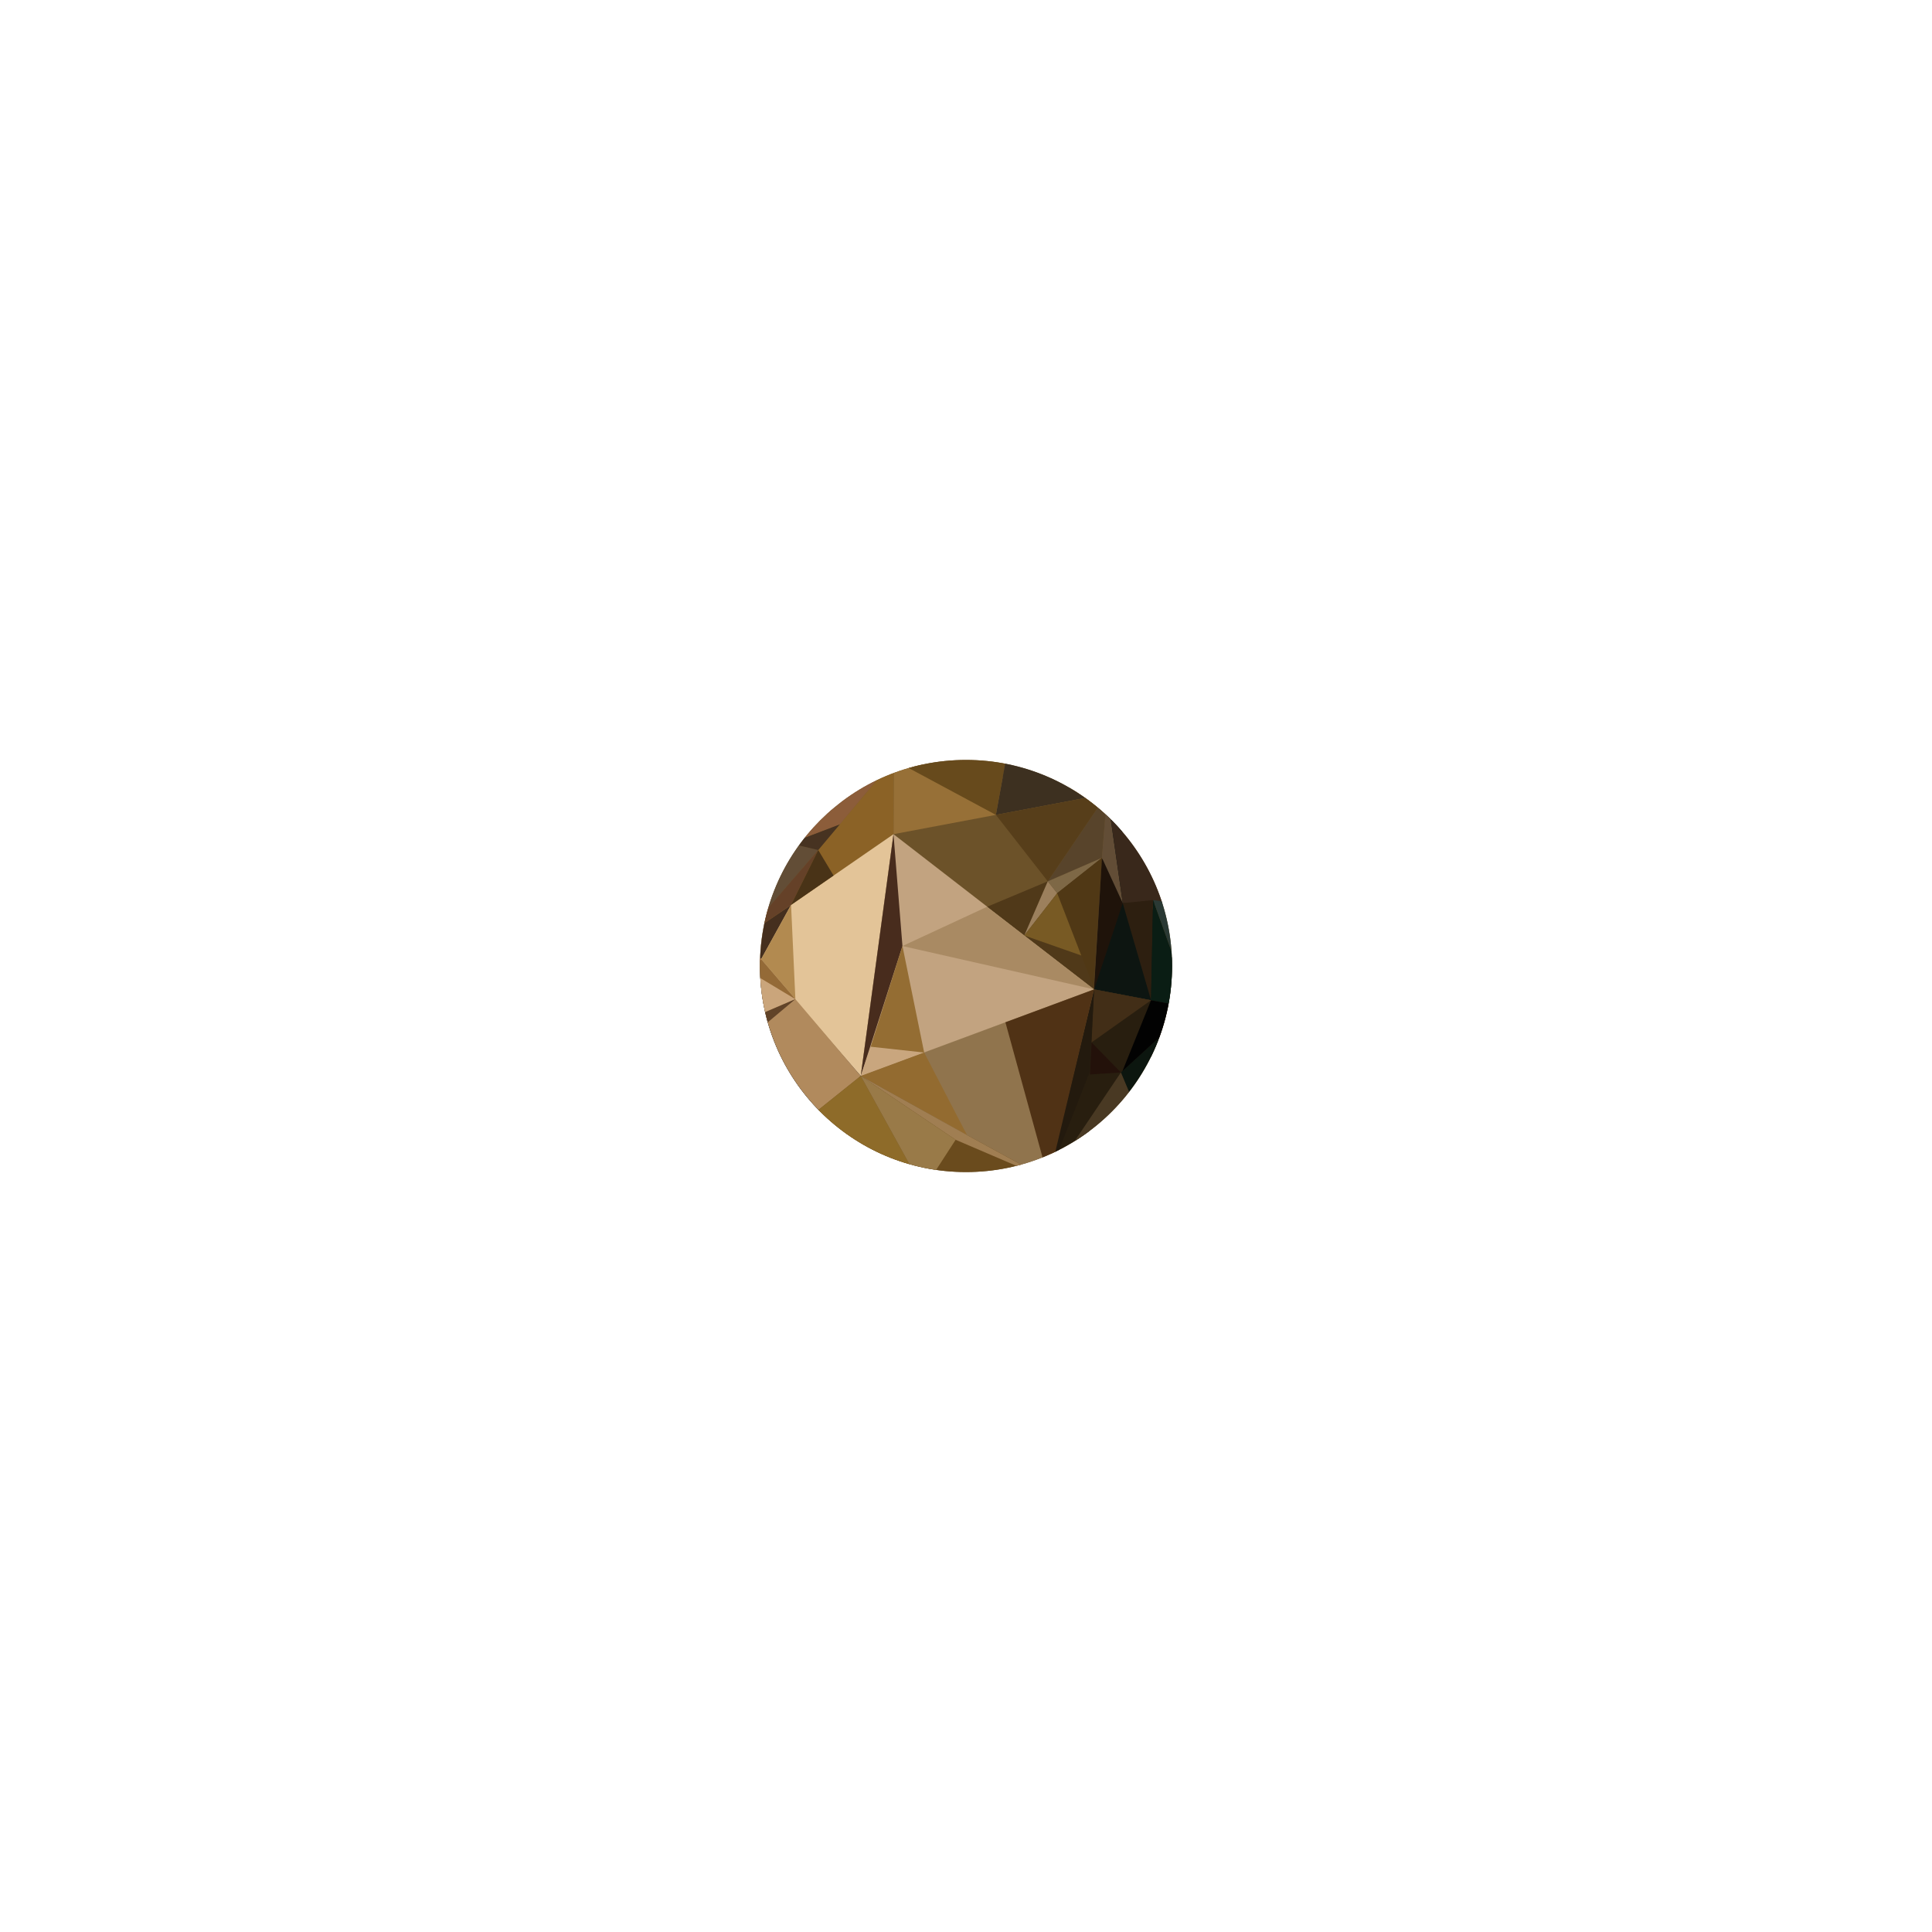
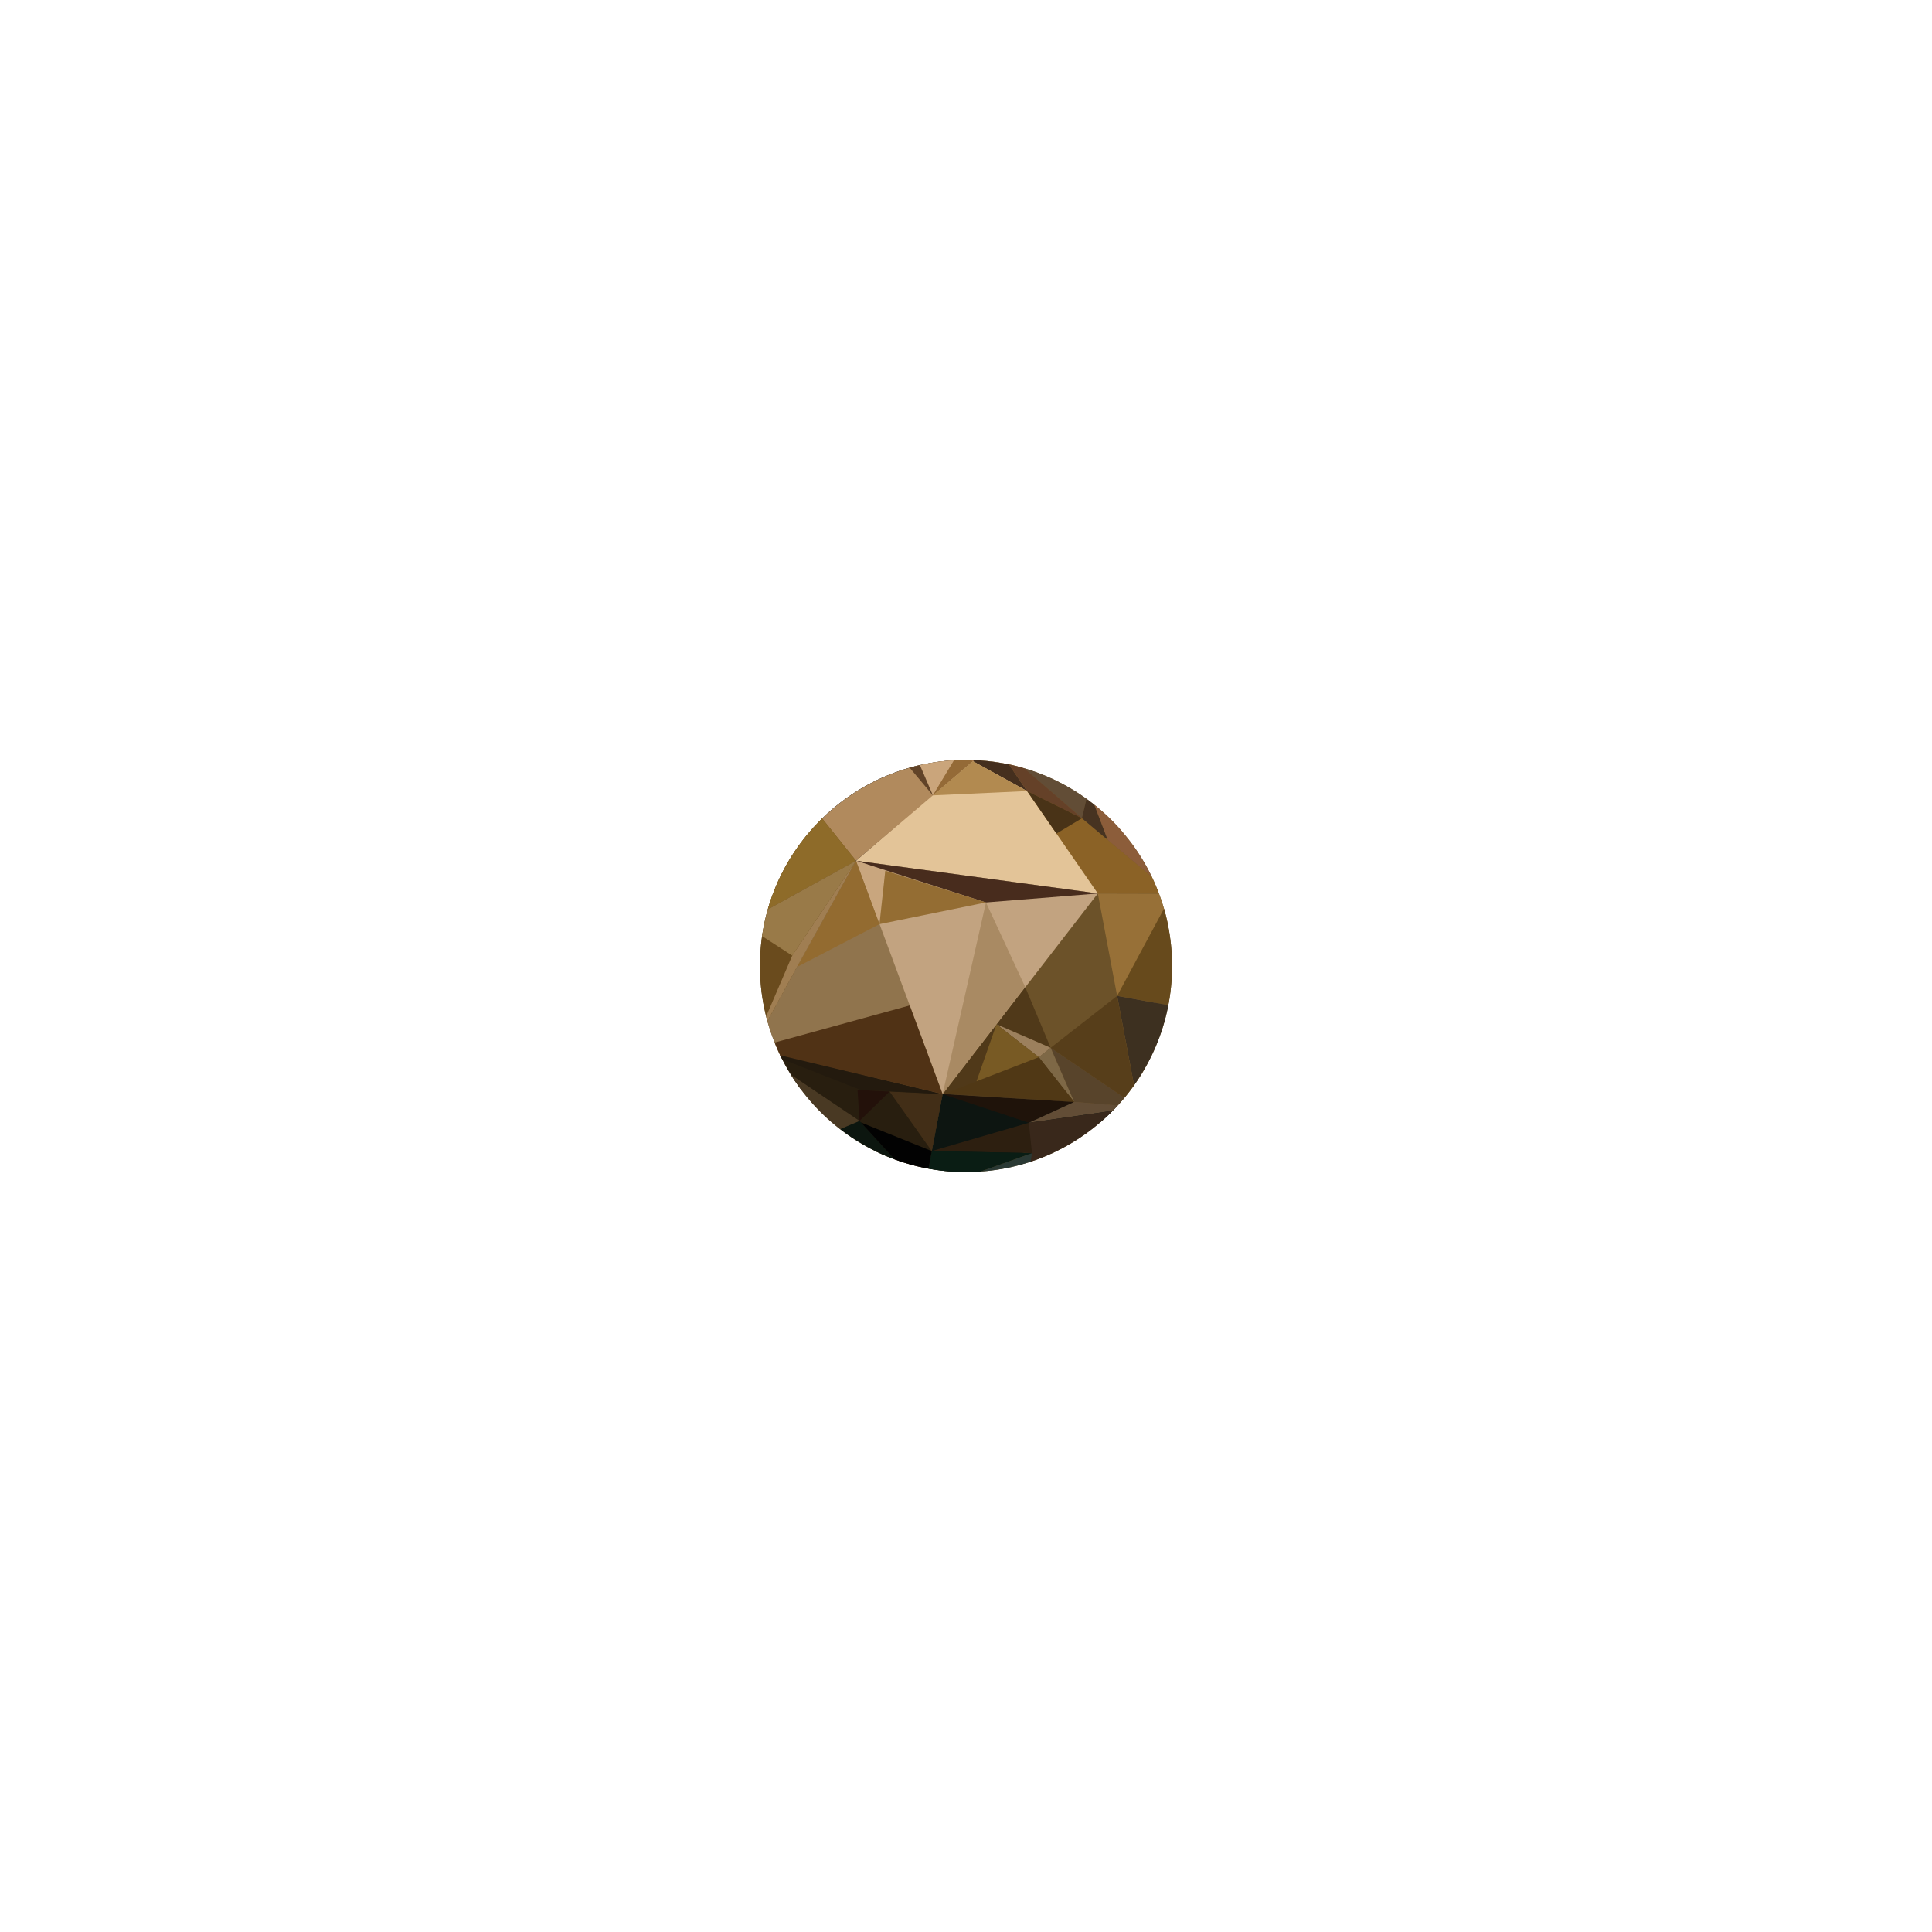
<svg xmlns="http://www.w3.org/2000/svg" xmlns:xlink="http://www.w3.org/1999/xlink" version="1.1" id="Layer_1" x="0px" y="0px" width="1500px" height="1500px" viewBox="0 0 1500 1500" enable-background="new 0 0 1500 1500" xml:space="preserve">
  <g id="Mercury">
    <defs>
      <circle id="SVGID_1_" cx="750" cy="750" r="159.975" />
    </defs>
    <clipPath id="SVGID_2_">
      <use xlink:href="#SVGID_1_" overflow="visible" />
    </clipPath>
    <circle clip-path="url(#SVGID_2_)" fill="#6C5229" cx="750" cy="750" r="159.975" />
-     <path clip-path="url(#SVGID_2_)" fill="#47452B" d="M859.403,616.136" />
-     <path clip-path="url(#SVGID_2_)" fill="#26322C" d="M669.155,835.095" />
-     <path clip-path="url(#SVGID_2_)" fill="#0B132D" d="M668.645,655.305" />
+     <path clip-path="url(#SVGID_2_)" fill="#47452B" d="M883.864,859.403" />
+     <path clip-path="url(#SVGID_2_)" fill="#26322C" d="M664.905,669.154" />
+     <path clip-path="url(#SVGID_2_)" fill="#0B132D" d="M844.695,668.645" />
    <g clip-path="url(#SVGID_2_)">
      <g>
-         <path fill="#0B132D" d="M623.761,758.903c0.858,0,2.002-1.303,0.696-1.303C623.6,757.601,622.455,758.903,623.761,758.903     L623.761,758.903z" />
+         <path fill="#0B132D" d="M741.4,624.76c0.858,0,2.002-1.303,0.696-1.303C741.238,623.458,740.094,624.76,741.4,624.76     L741.4,624.76z" />
      </g>
    </g>
-     <polygon clip-path="url(#SVGID_2_)" fill="#0D1321" points="669.155,835.095 618.545,875.658 577.542,729.385  " />
-     <polygon clip-path="url(#SVGID_2_)" fill="#90744D" points="849.462,768.159 814.177,915.894 750.782,881.257 668.361,834.969  " />
-     <polygon clip-path="url(#SVGID_2_)" fill="#281E0F" points="925.25,782.438 893.674,776.577 849.462,768.159 814.177,915.894  " />
-     <polygon clip-path="url(#SVGID_2_)" fill="#6C5229" points="849.462,768.159 693.703,647.647 773.2,632.668 859.563,616.347  " />
-     <path clip-path="url(#SVGID_2_)" fill="#26322C" d="M668.286,835.397" />
-     <polygon clip-path="url(#SVGID_2_)" fill="#C2A380" points="693.703,647.647 849.462,768.159 668.286,835.397  " />
-     <polygon clip-path="url(#SVGID_2_)" fill="#977037" points="859.563,616.347 693.844,590.025 693.703,647.647 773.2,632.668  " />
-     <polygon clip-path="url(#SVGID_2_)" fill="#0D1511" points="859.563,616.347 925.25,782.438 893.674,776.577 849.462,768.159  " />
-     <polygon clip-path="url(#SVGID_2_)" fill="#6A4B1D" points="814.177,915.894 715.703,923.998 616.439,876.408 667.059,835.856  " />
-     <path clip-path="url(#SVGID_2_)" fill="#0B132D" d="M667.778,655.596" />
-     <polygon clip-path="url(#SVGID_2_)" fill="#8B6226" points="693.844,590.025 693.703,647.647 576.674,729.688  " />
+     <polygon clip-path="url(#SVGID_2_)" fill="#0D1321" points="664.905,669.154 624.342,618.545 770.615,577.542  " />
+     <polygon clip-path="url(#SVGID_2_)" fill="#90744D" points="731.841,849.461 584.106,814.177 618.743,750.781 665.031,668.36  " />
+     <polygon clip-path="url(#SVGID_2_)" fill="#281E0F" points="717.562,925.25 723.423,893.674 731.841,849.461 584.106,814.177  " />
+     <polygon clip-path="url(#SVGID_2_)" fill="#6C5229" points="731.841,849.461 852.353,693.703 867.332,773.2 883.653,859.563  " />
+     <path clip-path="url(#SVGID_2_)" fill="#26322C" d="M664.603,668.285" />
+     <polygon clip-path="url(#SVGID_2_)" fill="#C2A380" points="852.353,693.703 731.841,849.461 664.603,668.285  " />
+     <polygon clip-path="url(#SVGID_2_)" fill="#977037" points="883.653,859.563 909.975,693.843 852.353,693.703 867.332,773.2  " />
+     <polygon clip-path="url(#SVGID_2_)" fill="#0D1511" points="883.653,859.563 717.562,925.25 723.423,893.674 731.841,849.461  " />
+     <polygon clip-path="url(#SVGID_2_)" fill="#6A4B1D" points="584.106,814.177 576.002,715.703 623.592,616.439 664.144,667.058  " />
+     <path clip-path="url(#SVGID_2_)" fill="#0B132D" d="M844.404,667.777" />
+     <polygon clip-path="url(#SVGID_2_)" fill="#8B6226" points="909.975,693.843 852.353,693.703 770.312,576.674  " />
    <g clip-path="url(#SVGID_2_)">
      <g>
-         <path fill="#0B132D" d="M622.907,759.209c0.857,0,2.002-1.303,0.696-1.303C622.746,757.907,621.601,759.209,622.907,759.209     L622.907,759.209z" />
+         <path fill="#0B132D" d="M741.094,623.906c0.857,0,2.002-1.303,0.696-1.303C740.933,622.604,739.788,623.906,741.094,623.906     L741.094,623.906z" />
      </g>
    </g>
-     <polygon clip-path="url(#SVGID_2_)" fill="#E3C498" points="693.703,647.647 668.286,835.397 576.674,729.688 614.181,702.569  " />
-     <polygon clip-path="url(#SVGID_2_)" fill="#B18A5D" points="668.286,835.397 617.667,875.948 576.674,729.688 617.535,775.716  " />
-     <polygon clip-path="url(#SVGID_2_)" fill="#674A1C" points="693.844,590.025 781.344,587.935 773.2,632.668  " />
-     <polygon clip-path="url(#SVGID_2_)" fill="#3D3020" points="781.344,587.935 859.563,616.347 773.2,632.668  " />
-     <polygon clip-path="url(#SVGID_2_)" fill="#8E6B29" points="716.93,923.539 668.286,835.397 617.553,876.022  " />
-     <polygon clip-path="url(#SVGID_2_)" fill="#482C1D" points="693.703,647.647 700.665,734.499 668.286,835.397  " />
-     <polygon clip-path="url(#SVGID_2_)" fill="#503919" points="855.547,666.002 813.491,684.26 766.341,704.021 849.462,768.159  " />
-     <polygon clip-path="url(#SVGID_2_)" fill="#58442B" points="859.563,616.347 855.547,666.002 813.491,684.26  " />
-     <polygon clip-path="url(#SVGID_2_)" fill="#573E1A" points="813.491,684.26 773.2,632.668 859.563,616.347  " />
-     <polygon clip-path="url(#SVGID_2_)" fill="#7E6846" points="813.491,684.26 820.796,693.481 855.547,666.002  " />
-     <polygon clip-path="url(#SVGID_2_)" fill="#503815" points="820.796,693.481 848.574,765.228 855.547,666.002  " />
-     <polygon clip-path="url(#SVGID_2_)" fill="#9C805D" points="820.796,693.481 795.238,726.319 813.491,684.26  " />
-     <polygon clip-path="url(#SVGID_2_)" fill="#785A24" points="820.796,693.481 795.238,726.319 839.504,741.838  " />
-     <polygon clip-path="url(#SVGID_2_)" fill="#1F130A" points="855.547,666.002 871.709,701.208 849.462,768.159  " />
-     <path clip-path="url(#SVGID_2_)" fill="#32311A" d="M859.478,615.392" />
-     <path clip-path="url(#SVGID_2_)" fill="#38371F" d="M859.563,616.347" />
-     <polygon clip-path="url(#SVGID_2_)" fill="#624D36" points="855.547,666.002 859.563,616.347 871.709,701.208  " />
-     <polygon clip-path="url(#SVGID_2_)" fill="#39281B" points="859.563,616.347 906.24,701.609 871.709,701.208  " />
-     <polygon clip-path="url(#SVGID_2_)" fill="#2A3934" points="925.25,782.438 907.521,700.703 895.264,698.771  " />
-     <polygon clip-path="url(#SVGID_2_)" fill="#2D1F10" points="871.709,701.208 895.264,698.771 893.674,776.577  " />
-     <polygon clip-path="url(#SVGID_2_)" fill="#0A1D14" points="893.674,776.577 925.25,782.438 895.264,698.771  " />
-     <polygon clip-path="url(#SVGID_2_)" fill="#0C160F" points="925.25,782.438 881.122,860.165 870.267,832.654  " />
-     <polygon clip-path="url(#SVGID_2_)" fill="#493923" points="814.177,915.894 881.69,859.72 870.267,832.654  " />
-     <polygon clip-path="url(#SVGID_2_)" fill="#452F1E" points="575.833,728.839 614.181,702.569 590.975,744.64  " />
-     <polygon clip-path="url(#SVGID_2_)" fill="#624D36" points="575.833,728.839 613.29,654.75 635.278,659.966  " />
-     <polygon clip-path="url(#SVGID_2_)" fill="#654128" points="635.278,659.966 614.181,702.569 575.833,728.839  " />
-     <polygon clip-path="url(#SVGID_2_)" fill="#473321" points="613.29,654.75 652.098,639.956 635.278,659.966  " />
-     <polygon clip-path="url(#SVGID_2_)" fill="#493317" points="635.278,659.966 647.18,679.779 614.181,702.569  " />
-     <polygon clip-path="url(#SVGID_2_)" fill="#B19C7F" points="575.833,728.839 572.646,752.348 584.565,755.849  " />
-     <polygon clip-path="url(#SVGID_2_)" fill="#A76533" points="590.975,744.64 584.565,755.849 575.833,728.839  " />
-     <polygon clip-path="url(#SVGID_2_)" fill="#8C5D3A" points="693.844,590.025 652.098,639.956 613.29,654.75  " />
-     <polygon clip-path="url(#SVGID_2_)" fill="#6C451B" points="584.565,755.849 583.425,790.368 572.646,752.348  " />
-     <polygon clip-path="url(#SVGID_2_)" fill="#EC9C54" points="617.553,876.022 583.425,790.368 595.288,794.373  " />
-     <polygon clip-path="url(#SVGID_2_)" fill="#CAA57B" points="584.565,755.849 617.535,775.716 583.425,790.368  " />
-     <polygon clip-path="url(#SVGID_2_)" fill="#614328" points="595.288,794.373 617.535,775.716 583.425,790.368  " />
-     <polygon clip-path="url(#SVGID_2_)" fill="#B28A50" points="614.181,702.569 617.535,775.716 590.975,744.64  " />
-     <polygon clip-path="url(#SVGID_2_)" fill="#946A37" points="590.975,744.64 584.565,755.849 617.535,775.716  " />
+     <polygon clip-path="url(#SVGID_2_)" fill="#E3C498" points="852.353,693.703 664.603,668.285 770.312,576.674 797.431,614.181  " />
+     <polygon clip-path="url(#SVGID_2_)" fill="#B18A5D" points="664.603,668.285 624.052,617.666 770.312,576.674 724.284,617.535  " />
+     <polygon clip-path="url(#SVGID_2_)" fill="#674A1C" points="909.975,693.843 912.065,781.343 867.332,773.2  " />
+     <polygon clip-path="url(#SVGID_2_)" fill="#3D3020" points="912.065,781.343 883.653,859.563 867.332,773.2  " />
+     <polygon clip-path="url(#SVGID_2_)" fill="#8E6B29" points="576.461,716.93 664.603,668.285 623.978,617.553  " />
+     <polygon clip-path="url(#SVGID_2_)" fill="#482C1D" points="852.353,693.703 765.501,700.664 664.603,668.285  " />
+     <polygon clip-path="url(#SVGID_2_)" fill="#503919" points="833.998,855.546 815.74,813.491 795.979,766.341 731.841,849.461  " />
+     <polygon clip-path="url(#SVGID_2_)" fill="#58442B" points="883.653,859.563 833.998,855.546 815.74,813.491  " />
+     <polygon clip-path="url(#SVGID_2_)" fill="#573E1A" points="815.74,813.491 867.332,773.2 883.653,859.563  " />
+     <polygon clip-path="url(#SVGID_2_)" fill="#7E6846" points="815.74,813.491 806.519,820.796 833.998,855.546  " />
+     <polygon clip-path="url(#SVGID_2_)" fill="#503815" points="806.519,820.796 734.772,848.574 833.998,855.546  " />
+     <polygon clip-path="url(#SVGID_2_)" fill="#9C805D" points="806.519,820.796 773.681,795.237 815.74,813.491  " />
+     <polygon clip-path="url(#SVGID_2_)" fill="#785A24" points="806.519,820.796 773.681,795.237 758.162,839.503  " />
+     <polygon clip-path="url(#SVGID_2_)" fill="#1F130A" points="833.998,855.546 798.792,871.709 731.841,849.461  " />
+     <path clip-path="url(#SVGID_2_)" fill="#32311A" d="M884.608,859.478" />
+     <path clip-path="url(#SVGID_2_)" fill="#38371F" d="M883.653,859.563" />
+     <polygon clip-path="url(#SVGID_2_)" fill="#624D36" points="833.998,855.546 883.653,859.563 798.792,871.709  " />
+     <polygon clip-path="url(#SVGID_2_)" fill="#39281B" points="883.653,859.563 798.391,906.24 798.792,871.709  " />
+     <polygon clip-path="url(#SVGID_2_)" fill="#2A3934" points="717.562,925.25 799.297,907.521 801.229,895.263  " />
+     <polygon clip-path="url(#SVGID_2_)" fill="#2D1F10" points="798.792,871.709 801.229,895.263 723.423,893.674  " />
+     <polygon clip-path="url(#SVGID_2_)" fill="#0A1D14" points="723.423,893.674 717.562,925.25 801.229,895.263  " />
+     <polygon clip-path="url(#SVGID_2_)" fill="#0C160F" points="717.562,925.25 639.835,881.121 667.346,870.266  " />
+     <polygon clip-path="url(#SVGID_2_)" fill="#493923" points="584.106,814.177 640.28,881.69 667.346,870.266  " />
+     <polygon clip-path="url(#SVGID_2_)" fill="#452F1E" points="771.161,575.832 797.431,614.181 755.36,590.974  " />
+     <polygon clip-path="url(#SVGID_2_)" fill="#624D36" points="771.161,575.832 845.25,613.289 840.034,635.278  " />
+     <polygon clip-path="url(#SVGID_2_)" fill="#654128" points="840.034,635.278 797.431,614.181 771.161,575.832  " />
+     <polygon clip-path="url(#SVGID_2_)" fill="#473321" points="845.25,613.289 860.044,652.097 840.034,635.278  " />
+     <polygon clip-path="url(#SVGID_2_)" fill="#493317" points="840.034,635.278 820.221,647.18 797.431,614.181  " />
+     <polygon clip-path="url(#SVGID_2_)" fill="#B19C7F" points="771.161,575.832 747.652,572.646 744.151,584.564  " />
+     <polygon clip-path="url(#SVGID_2_)" fill="#A76533" points="755.36,590.974 744.151,584.564 771.161,575.832  " />
+     <polygon clip-path="url(#SVGID_2_)" fill="#8C5D3A" points="909.975,693.843 860.044,652.097 845.25,613.289  " />
+     <polygon clip-path="url(#SVGID_2_)" fill="#6C451B" points="744.151,584.564 709.632,583.424 747.652,572.646  " />
+     <polygon clip-path="url(#SVGID_2_)" fill="#EC9C54" points="623.978,617.553 709.632,583.424 705.627,595.288  " />
+     <polygon clip-path="url(#SVGID_2_)" fill="#CAA57B" points="744.151,584.564 724.284,617.535 709.632,583.424  " />
+     <polygon clip-path="url(#SVGID_2_)" fill="#614328" points="705.627,595.288 724.284,617.535 709.632,583.424  " />
+     <polygon clip-path="url(#SVGID_2_)" fill="#B28A50" points="797.431,614.181 724.284,617.535 755.36,590.974  " />
+     <polygon clip-path="url(#SVGID_2_)" fill="#946A37" points="755.36,590.974 744.151,584.564 724.284,617.535  " />
    <g clip-path="url(#SVGID_2_)">
      <g>
-         <path fill="#6A6230" d="M546.438,732.271c1.128,0,1.462-1.48,0.154-1.48C545.464,730.79,545.13,732.271,546.438,732.271     L546.438,732.271z" />
+         <path fill="#6A6230" d="M768.393,547.254c1.128,0,1.462-1.48,0.154-1.48C767.419,545.774,767.085,547.254,768.393,547.254     L768.393,547.254z" />
      </g>
    </g>
-     <polygon clip-path="url(#SVGID_2_)" fill="#C9A67E" points="668.286,835.397 717.521,817.179 675.993,812.662  " />
-     <polygon clip-path="url(#SVGID_2_)" fill="#936B30" points="717.521,817.179 750.782,881.257 668.286,835.397  " />
-     <polygon clip-path="url(#SVGID_2_)" fill="#A07E52" points="814.177,915.894 741.95,884.922 668.286,835.397 750.782,881.257  " />
-     <polygon clip-path="url(#SVGID_2_)" fill="#422E17" points="893.674,776.577 847.493,809.318 849.462,768.159  " />
-     <polygon clip-path="url(#SVGID_2_)" fill="#020202" points="871.454,831.612 893.674,776.577 925.25,782.438  " />
-     <polygon clip-path="url(#SVGID_2_)" fill="#231A0E" points="849.462,768.159 845.973,832.517 813.879,914.198  " />
-     <polyline clip-path="url(#SVGID_2_)" fill="#23110A" points="846.271,834.213 870.267,832.654 847.493,809.318 846.247,833.815     " />
-     <polygon clip-path="url(#SVGID_2_)" fill="#997A48" points="716.93,923.539 741.95,884.922 668.286,835.397  " />
-     <polygon clip-path="url(#SVGID_2_)" fill="#A98A63" points="700.665,734.499 849.462,768.159 795.238,726.319 766.341,704.021  " />
-     <polygon clip-path="url(#SVGID_2_)" fill="#946D33" points="717.521,817.179 675.993,812.662 700.665,734.499  " />
-     <polygon clip-path="url(#SVGID_2_)" fill="#503215" points="780.601,793.7 814.177,915.894 849.462,768.159  " />
+     <polygon clip-path="url(#SVGID_2_)" fill="#C9A67E" points="664.603,668.285 682.821,717.52 687.338,675.992  " />
+     <polygon clip-path="url(#SVGID_2_)" fill="#936B30" points="682.821,717.52 618.743,750.781 664.603,668.285  " />
+     <polygon clip-path="url(#SVGID_2_)" fill="#A07E52" points="584.106,814.177 615.078,741.949 664.603,668.285 618.743,750.781  " />
+     <polygon clip-path="url(#SVGID_2_)" fill="#422E17" points="723.423,893.674 690.682,847.492 731.841,849.461  " />
+     <polygon clip-path="url(#SVGID_2_)" fill="#020202" points="668.388,871.454 723.423,893.674 717.562,925.25  " />
+     <polygon clip-path="url(#SVGID_2_)" fill="#231A0E" points="731.841,849.461 667.483,845.973 585.802,813.879  " />
+     <polyline clip-path="url(#SVGID_2_)" fill="#23110A" points="665.787,846.271 667.346,870.266 690.682,847.492 666.185,846.246     " />
+     <polygon clip-path="url(#SVGID_2_)" fill="#997A48" points="576.461,716.93 615.078,741.949 664.603,668.285  " />
+     <polygon clip-path="url(#SVGID_2_)" fill="#A98A63" points="765.501,700.664 731.841,849.461 773.681,795.237 795.979,766.341  " />
+     <polygon clip-path="url(#SVGID_2_)" fill="#946D33" points="682.821,717.52 687.338,675.992 765.501,700.664  " />
+     <polygon clip-path="url(#SVGID_2_)" fill="#503215" points="706.3,780.601 584.106,814.177 731.841,849.461  " />
  </g>
</svg>
